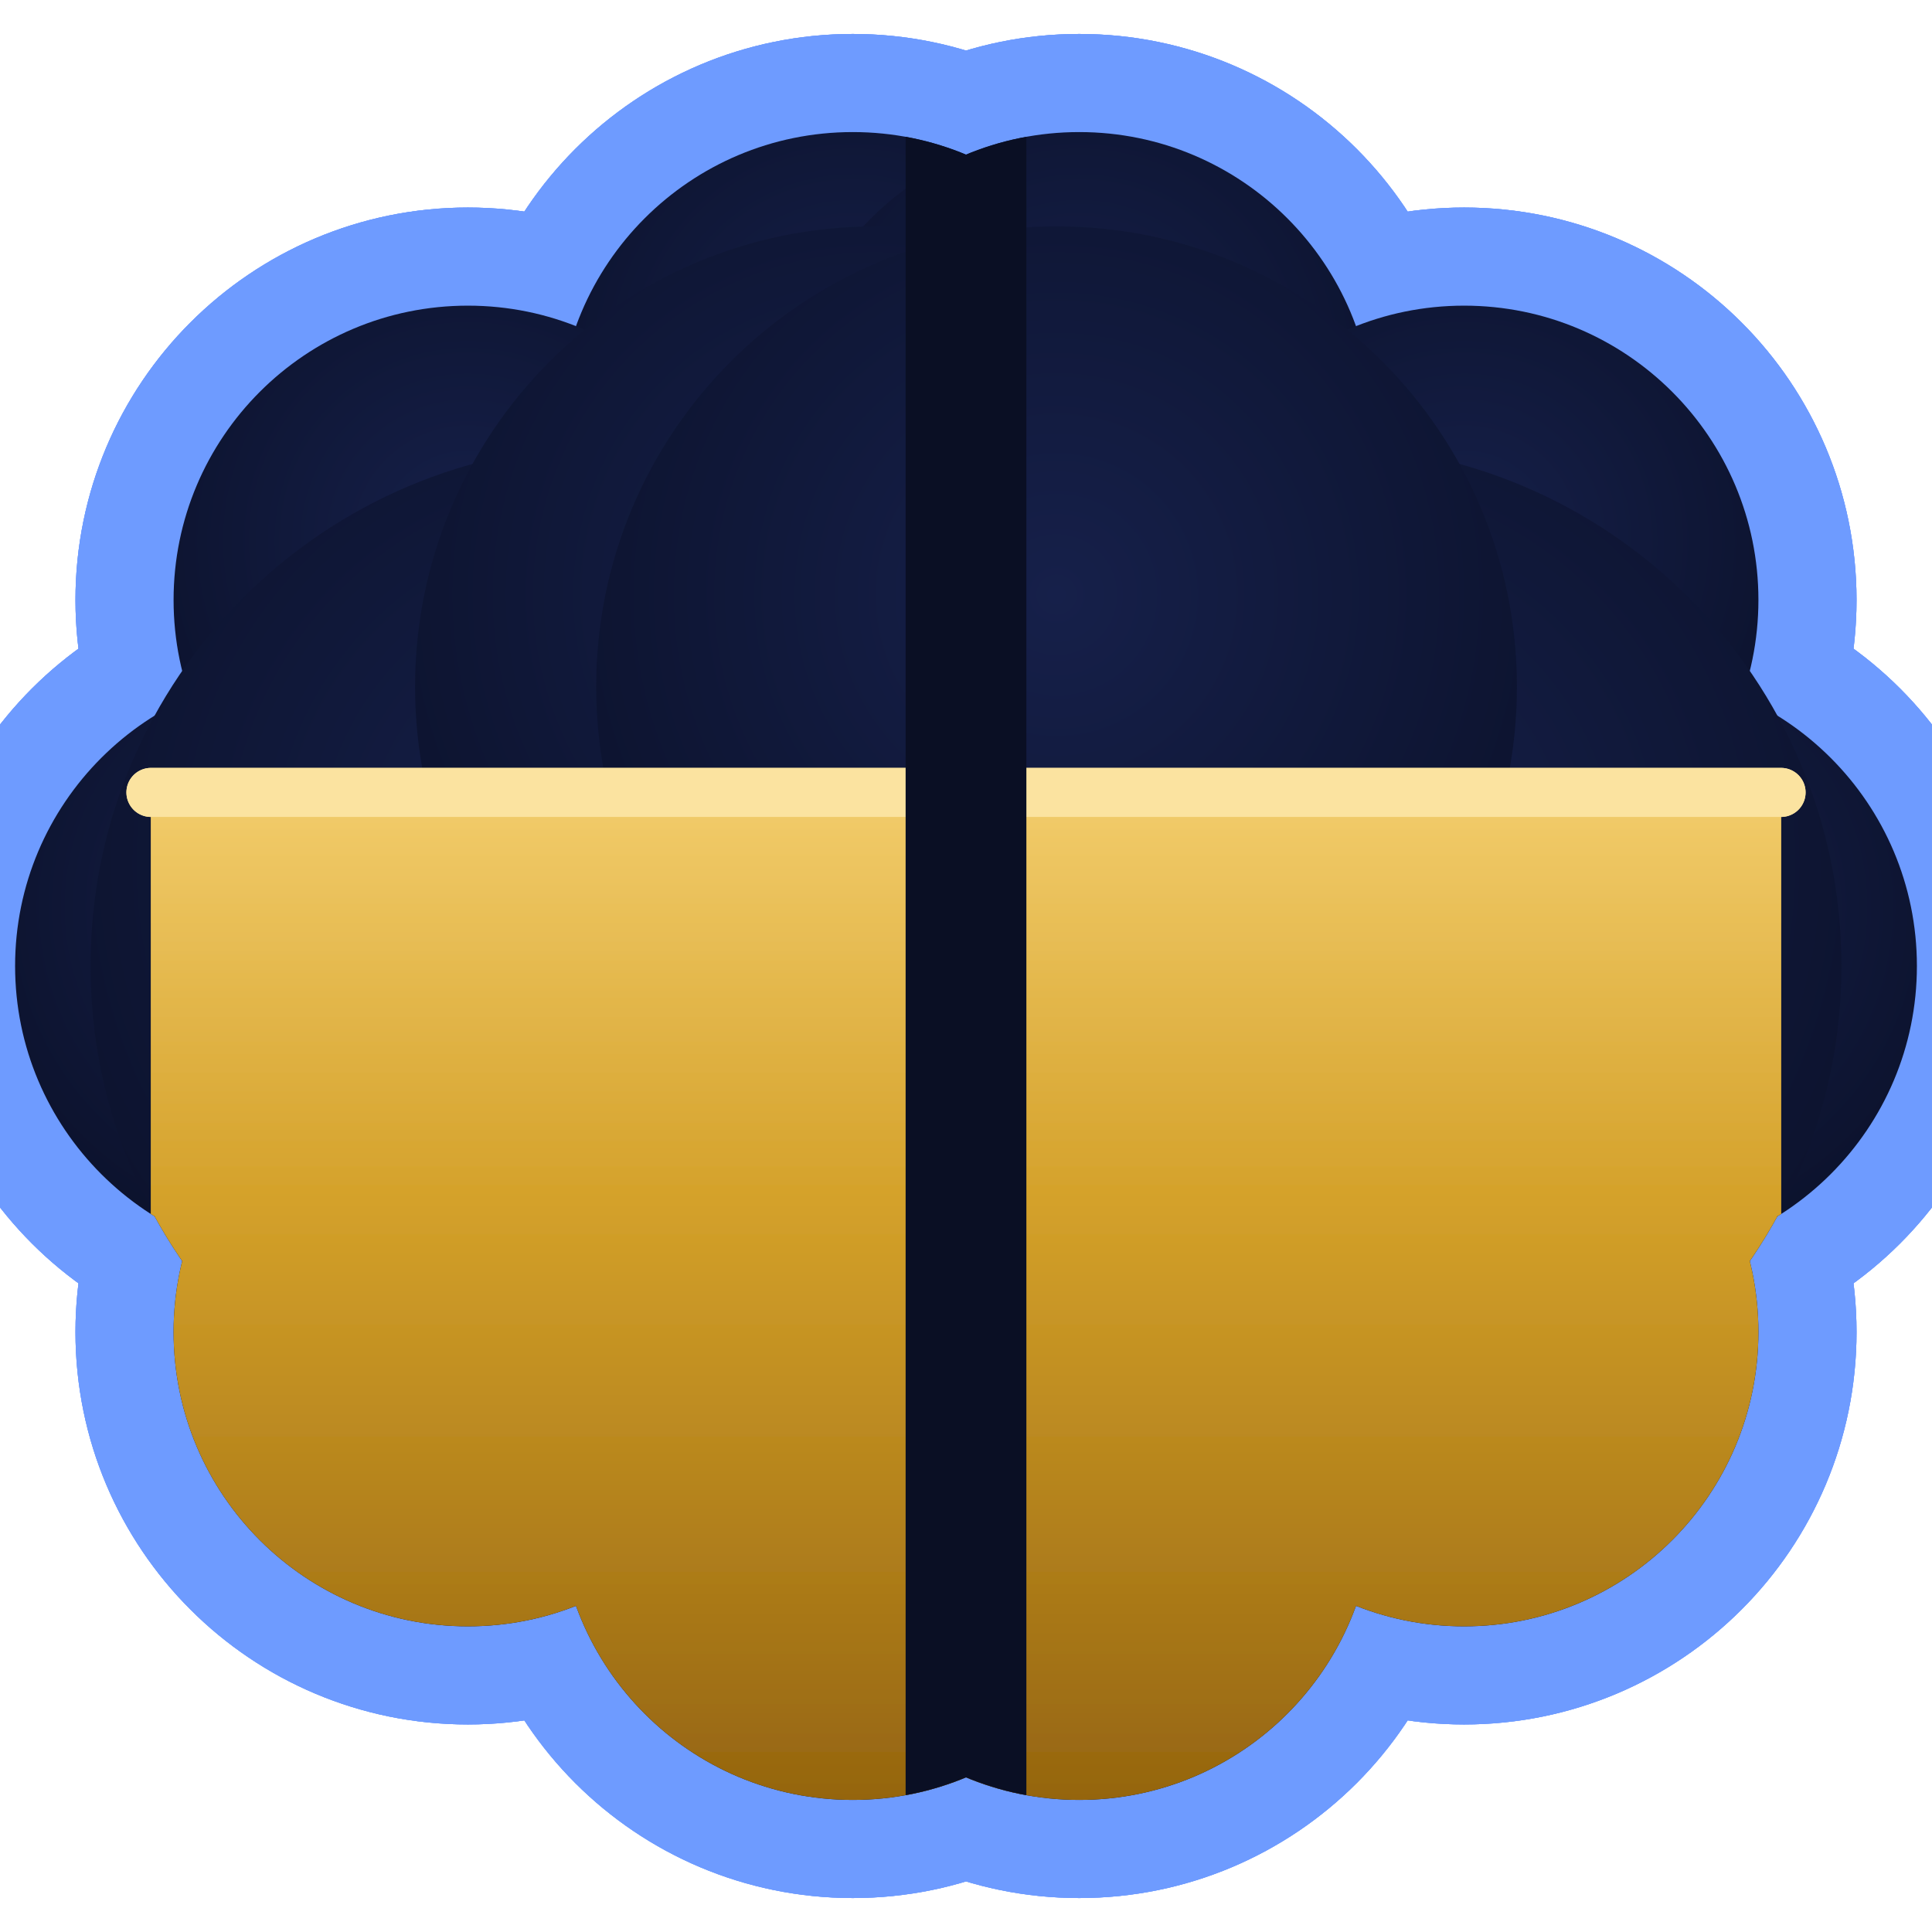
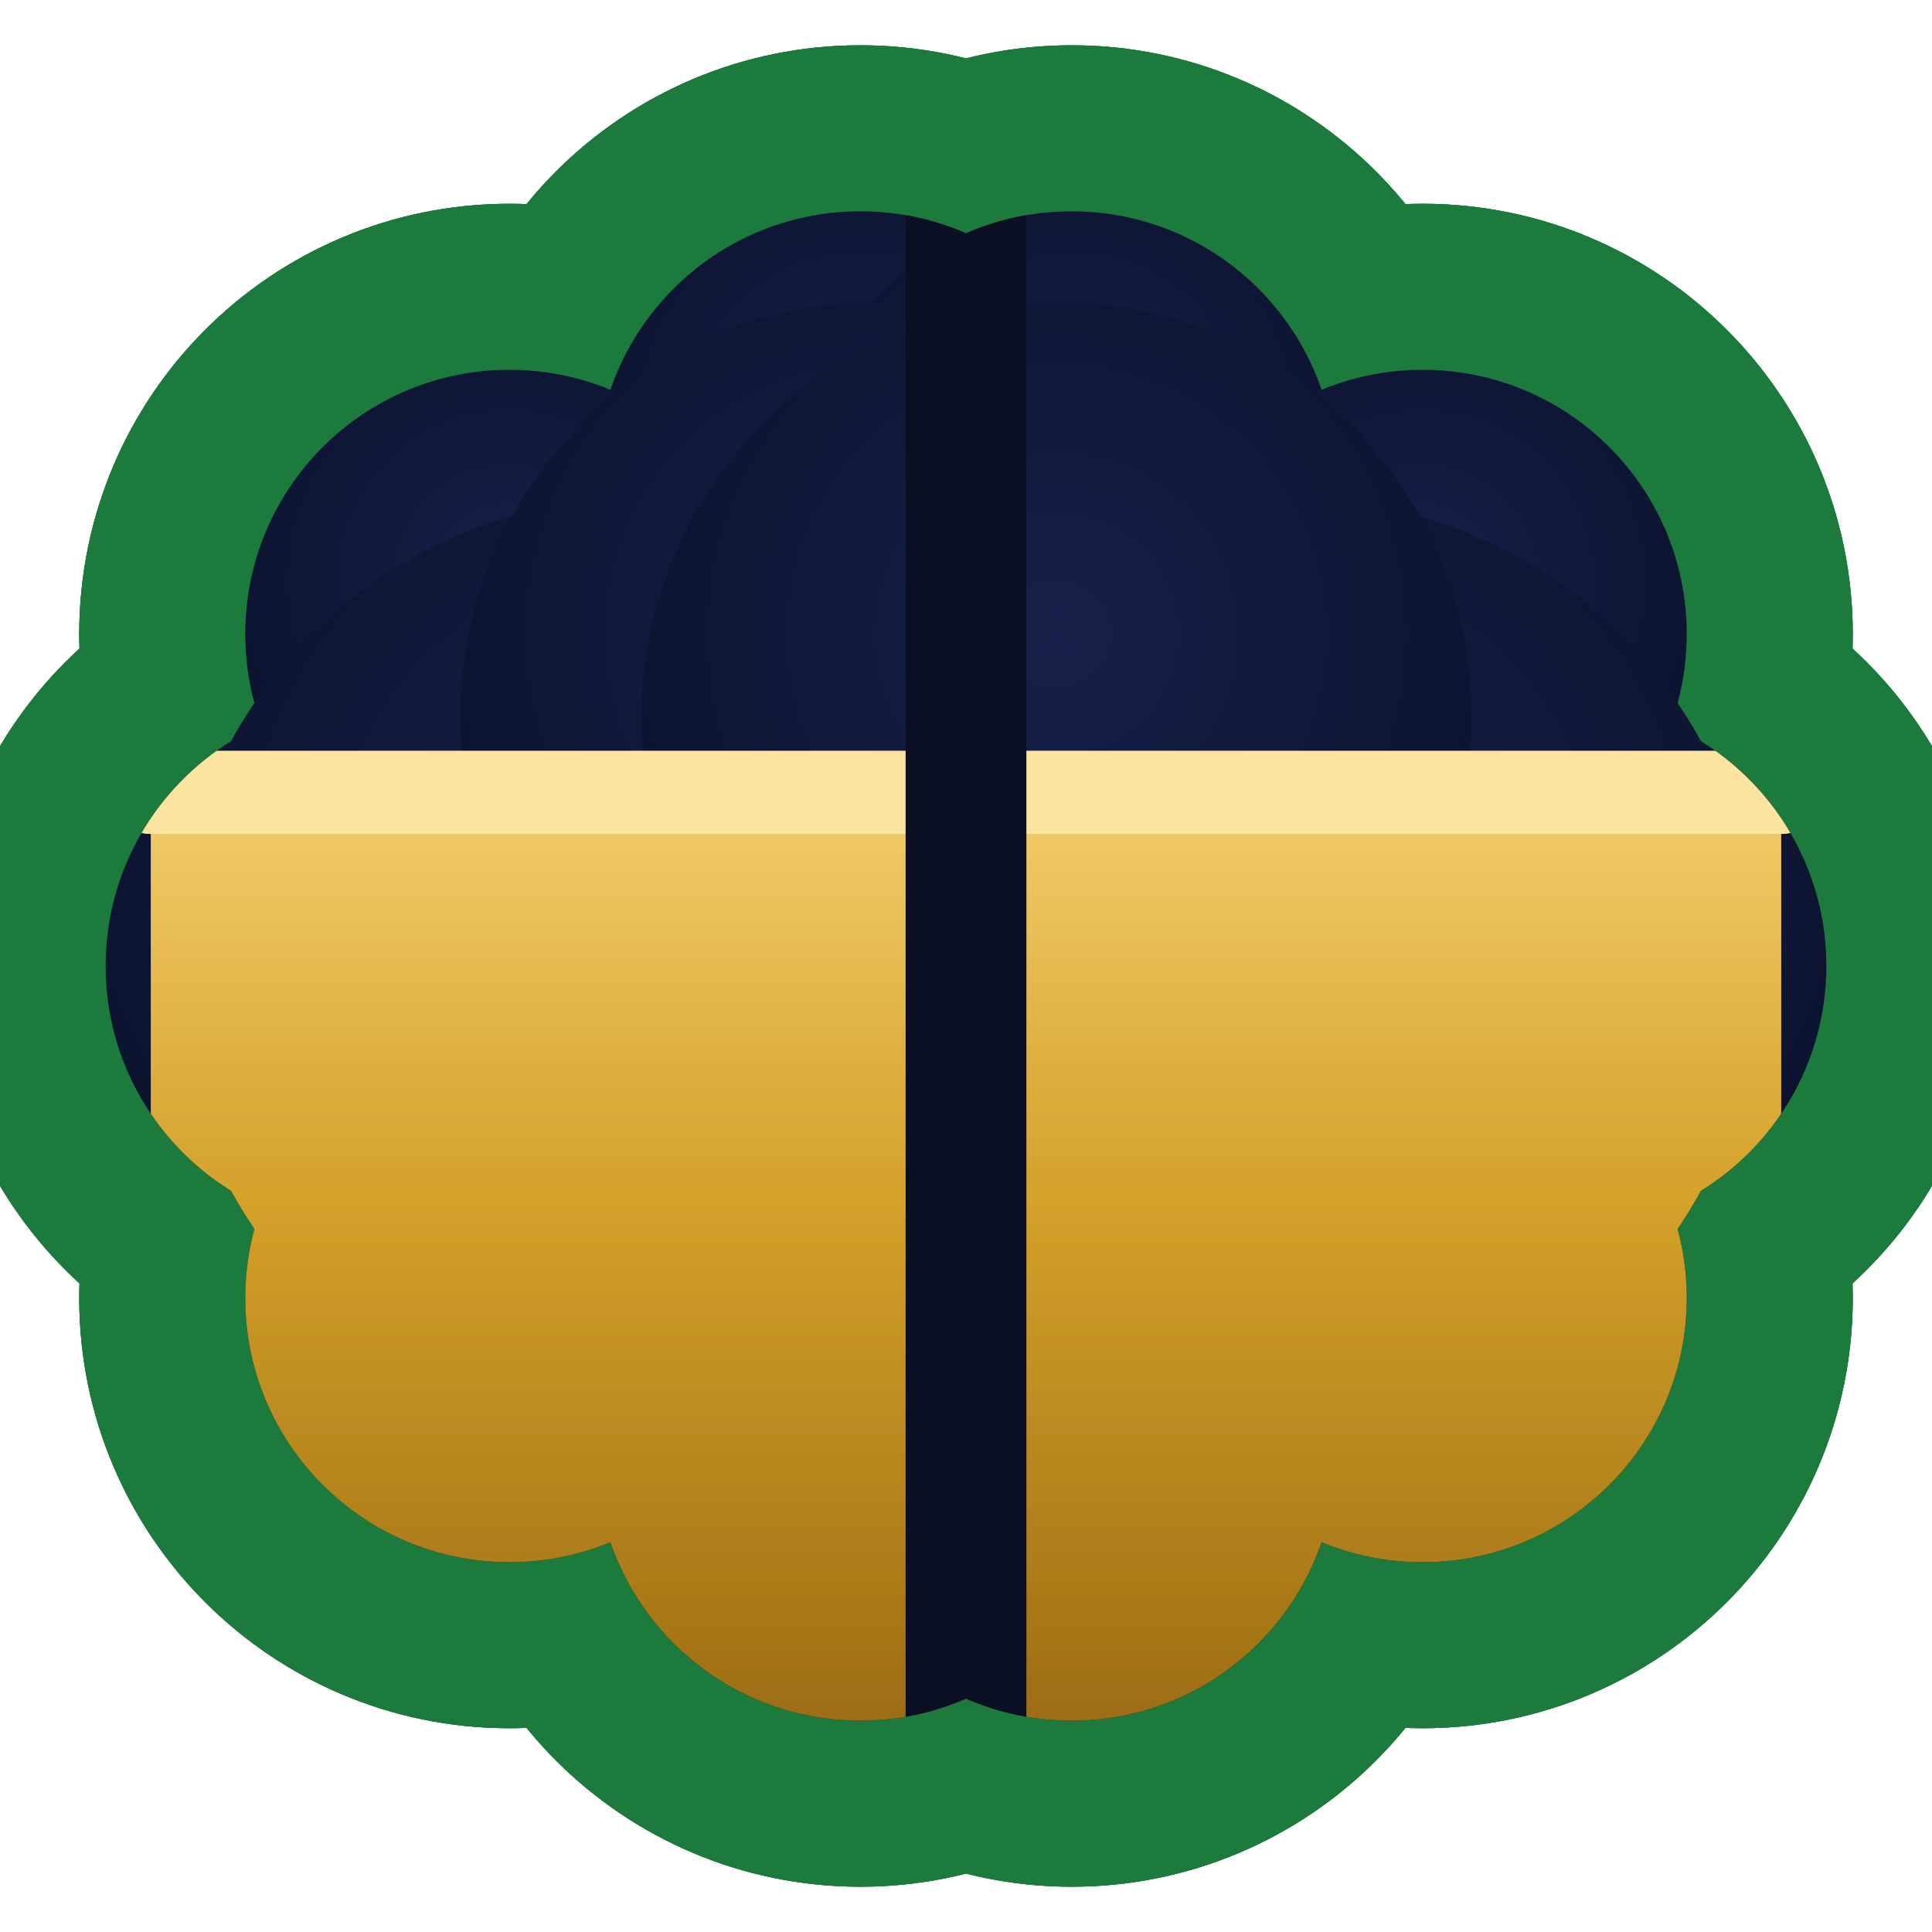
<svg xmlns="http://www.w3.org/2000/svg" width="512" height="512" viewBox="0 0 512 512">
  <defs>
    <radialGradient id="bg" cx="50%" cy="36%" r="78%">
      <stop offset="0" stop-color="#1D2A6B" />
      <stop offset=".6" stop-color="#0E1638" />
      <stop offset="1" stop-color="#060914" />
    </radialGradient>
    <linearGradient id="gold" x1="0" y1="0" x2="0" y2="1">
      <stop offset="0" stop-color="#F2CC6B" />
      <stop offset=".4" stop-color="#D4A12A" />
      <stop offset="1" stop-color="#94640F" />
    </linearGradient>
    <radialGradient id="empty" cx="50%" cy="40%" r="70%">
      <stop offset="0" stop-color="#16204A" />
      <stop offset="1" stop-color="#0A1028" />
    </radialGradient>
    <clipPath id="brain">
-       <circle cx="226" cy="113" r="78" />
-       <circle cx="286" cy="113" r="78" />
-       <circle cx="124" cy="159" r="78" />
-       <circle cx="388" cy="159" r="78" />
-       <circle cx="82" cy="256" r="78" />
-       <circle cx="430" cy="256" r="78" />
-       <circle cx="124" cy="353" r="78" />
-       <circle cx="388" cy="353" r="78" />
-       <circle cx="226" cy="399" r="78" />
-       <circle cx="286" cy="399" r="78" />
-       <circle cx="162" cy="256" r="138" />
-       <circle cx="350" cy="256" r="138" />
-       <circle cx="232" cy="182" r="122" />
-       <circle cx="280" cy="182" r="122" />
-       <circle cx="232" cy="330" r="122" />
-       <circle cx="280" cy="330" r="122" />
+       <circle cx="228" cy="126" r="70" />
+       <circle cx="284" cy="126" r="70" />
+       <circle cx="135" cy="168" r="70" />
+       <circle cx="377" cy="168" r="70" />
+       <circle cx="98" cy="256" r="70" />
+       <circle cx="414" cy="256" r="70" />
+       <circle cx="135" cy="344" r="70" />
+       <circle cx="377" cy="344" r="70" />
+       <circle cx="228" cy="386" r="70" />
+       <circle cx="284" cy="386" r="70" />
+       <circle cx="170" cy="256" r="124" />
+       <circle cx="342" cy="256" r="124" />
+       <circle cx="232" cy="190" r="110" />
+       <circle cx="280" cy="190" r="110" />
+       <circle cx="232" cy="322" r="110" />
+       <circle cx="280" cy="322" r="110" />
    </clipPath>
    <filter id="glow" x="-30%" y="-30%" width="160%" height="160%">
      <feGaussianBlur stdDeviation="0.01" result="b" />
      <feMerge>
        <feMergeNode in="b" />
        <feMergeNode in="b" />
        <feMergeNode in="SourceGraphic" />
      </feMerge>
    </filter>
    <filter id="goldglow" x="-30%" y="-30%" width="160%" height="160%">
      <feGaussianBlur stdDeviation="0.016" result="b" />
      <feMerge>
        <feMergeNode in="b" />
        <feMergeNode in="SourceGraphic" />
      </feMerge>
    </filter>
  </defs>
  <g filter="url(#glow)">
-     <circle cx="226" cy="113" r="78" fill="#6E9BFF" stroke="#6E9BFF" stroke-width="52" />
-     <circle cx="286" cy="113" r="78" fill="#6E9BFF" stroke="#6E9BFF" stroke-width="52" />
-     <circle cx="124" cy="159" r="78" fill="#6E9BFF" stroke="#6E9BFF" stroke-width="52" />
-     <circle cx="388" cy="159" r="78" fill="#6E9BFF" stroke="#6E9BFF" stroke-width="52" />
-     <circle cx="82" cy="256" r="78" fill="#6E9BFF" stroke="#6E9BFF" stroke-width="52" />
-     <circle cx="430" cy="256" r="78" fill="#6E9BFF" stroke="#6E9BFF" stroke-width="52" />
-     <circle cx="124" cy="353" r="78" fill="#6E9BFF" stroke="#6E9BFF" stroke-width="52" />
-     <circle cx="388" cy="353" r="78" fill="#6E9BFF" stroke="#6E9BFF" stroke-width="52" />
-     <circle cx="226" cy="399" r="78" fill="#6E9BFF" stroke="#6E9BFF" stroke-width="52" />
-     <circle cx="286" cy="399" r="78" fill="#6E9BFF" stroke="#6E9BFF" stroke-width="52" />
-     <circle cx="162" cy="256" r="138" fill="#6E9BFF" stroke="#6E9BFF" stroke-width="52" />
-     <circle cx="350" cy="256" r="138" fill="#6E9BFF" stroke="#6E9BFF" stroke-width="52" />
-     <circle cx="232" cy="182" r="122" fill="#6E9BFF" stroke="#6E9BFF" stroke-width="52" />
-     <circle cx="280" cy="182" r="122" fill="#6E9BFF" stroke="#6E9BFF" stroke-width="52" />
-     <circle cx="232" cy="330" r="122" fill="#6E9BFF" stroke="#6E9BFF" stroke-width="52" />
-     <circle cx="280" cy="330" r="122" fill="#6E9BFF" stroke="#6E9BFF" stroke-width="52" />
+     <circle cx="228" cy="126" r="70" fill="#1E7A3C" stroke="#1E7A3C" stroke-width="88" />
+     <circle cx="284" cy="126" r="70" fill="#1E7A3C" stroke="#1E7A3C" stroke-width="88" />
+     <circle cx="135" cy="168" r="70" fill="#1E7A3C" stroke="#1E7A3C" stroke-width="88" />
+     <circle cx="377" cy="168" r="70" fill="#1E7A3C" stroke="#1E7A3C" stroke-width="88" />
+     <circle cx="98" cy="256" r="70" fill="#1E7A3C" stroke="#1E7A3C" stroke-width="88" />
+     <circle cx="414" cy="256" r="70" fill="#1E7A3C" stroke="#1E7A3C" stroke-width="88" />
+     <circle cx="135" cy="344" r="70" fill="#1E7A3C" stroke="#1E7A3C" stroke-width="88" />
+     <circle cx="377" cy="344" r="70" fill="#1E7A3C" stroke="#1E7A3C" stroke-width="88" />
+     <circle cx="228" cy="386" r="70" fill="#1E7A3C" stroke="#1E7A3C" stroke-width="88" />
+     <circle cx="284" cy="386" r="70" fill="#1E7A3C" stroke="#1E7A3C" stroke-width="88" />
+     <circle cx="170" cy="256" r="124" fill="#1E7A3C" stroke="#1E7A3C" stroke-width="88" />
+     <circle cx="342" cy="256" r="124" fill="#1E7A3C" stroke="#1E7A3C" stroke-width="88" />
+     <circle cx="232" cy="190" r="110" fill="#1E7A3C" stroke="#1E7A3C" stroke-width="88" />
+     <circle cx="280" cy="190" r="110" fill="#1E7A3C" stroke="#1E7A3C" stroke-width="88" />
+     <circle cx="232" cy="322" r="110" fill="#1E7A3C" stroke="#1E7A3C" stroke-width="88" />
+     <circle cx="280" cy="322" r="110" fill="#1E7A3C" stroke="#1E7A3C" stroke-width="88" />
  </g>
-   <circle cx="226" cy="113" r="78" fill="url(#empty)" />
-   <circle cx="286" cy="113" r="78" fill="url(#empty)" />
-   <circle cx="124" cy="159" r="78" fill="url(#empty)" />
-   <circle cx="388" cy="159" r="78" fill="url(#empty)" />
-   <circle cx="82" cy="256" r="78" fill="url(#empty)" />
-   <circle cx="430" cy="256" r="78" fill="url(#empty)" />
-   <circle cx="124" cy="353" r="78" fill="url(#empty)" />
-   <circle cx="388" cy="353" r="78" fill="url(#empty)" />
-   <circle cx="226" cy="399" r="78" fill="url(#empty)" />
-   <circle cx="286" cy="399" r="78" fill="url(#empty)" />
-   <circle cx="162" cy="256" r="138" fill="url(#empty)" />
-   <circle cx="350" cy="256" r="138" fill="url(#empty)" />
-   <circle cx="232" cy="182" r="122" fill="url(#empty)" />
-   <circle cx="280" cy="182" r="122" fill="url(#empty)" />
-   <circle cx="232" cy="330" r="122" fill="url(#empty)" />
-   <circle cx="280" cy="330" r="122" fill="url(#empty)" />
+   <circle cx="228" cy="126" r="70" fill="url(#empty)" />
+   <circle cx="284" cy="126" r="70" fill="url(#empty)" />
+   <circle cx="135" cy="168" r="70" fill="url(#empty)" />
+   <circle cx="377" cy="168" r="70" fill="url(#empty)" />
+   <circle cx="98" cy="256" r="70" fill="url(#empty)" />
+   <circle cx="414" cy="256" r="70" fill="url(#empty)" />
+   <circle cx="135" cy="344" r="70" fill="url(#empty)" />
+   <circle cx="377" cy="344" r="70" fill="url(#empty)" />
+   <circle cx="228" cy="386" r="70" fill="url(#empty)" />
+   <circle cx="284" cy="386" r="70" fill="url(#empty)" />
+   <circle cx="170" cy="256" r="124" fill="url(#empty)" />
+   <circle cx="342" cy="256" r="124" fill="url(#empty)" />
+   <circle cx="232" cy="190" r="110" fill="url(#empty)" />
+   <circle cx="280" cy="190" r="110" fill="url(#empty)" />
+   <circle cx="232" cy="322" r="110" fill="url(#empty)" />
+   <circle cx="280" cy="322" r="110" fill="url(#empty)" />
  <g clip-path="url(#brain)" filter="url(#goldglow)">
    <path d="M40,210 L472,210 L472,480 L40,480 Z" fill="url(#gold)" />
-     <path d="M40,210 L472,210" fill="none" stroke="#FBE3A0" stroke-width="13" stroke-linecap="round" />
+     <path d="M40,210 L472,210" fill="none" stroke="#FBE3A0" stroke-width="22" stroke-linecap="round" />
  </g>
  <rect x="240" y="0" width="32" height="512" fill="#0A0F24" clip-path="url(#brain)" />
</svg>
